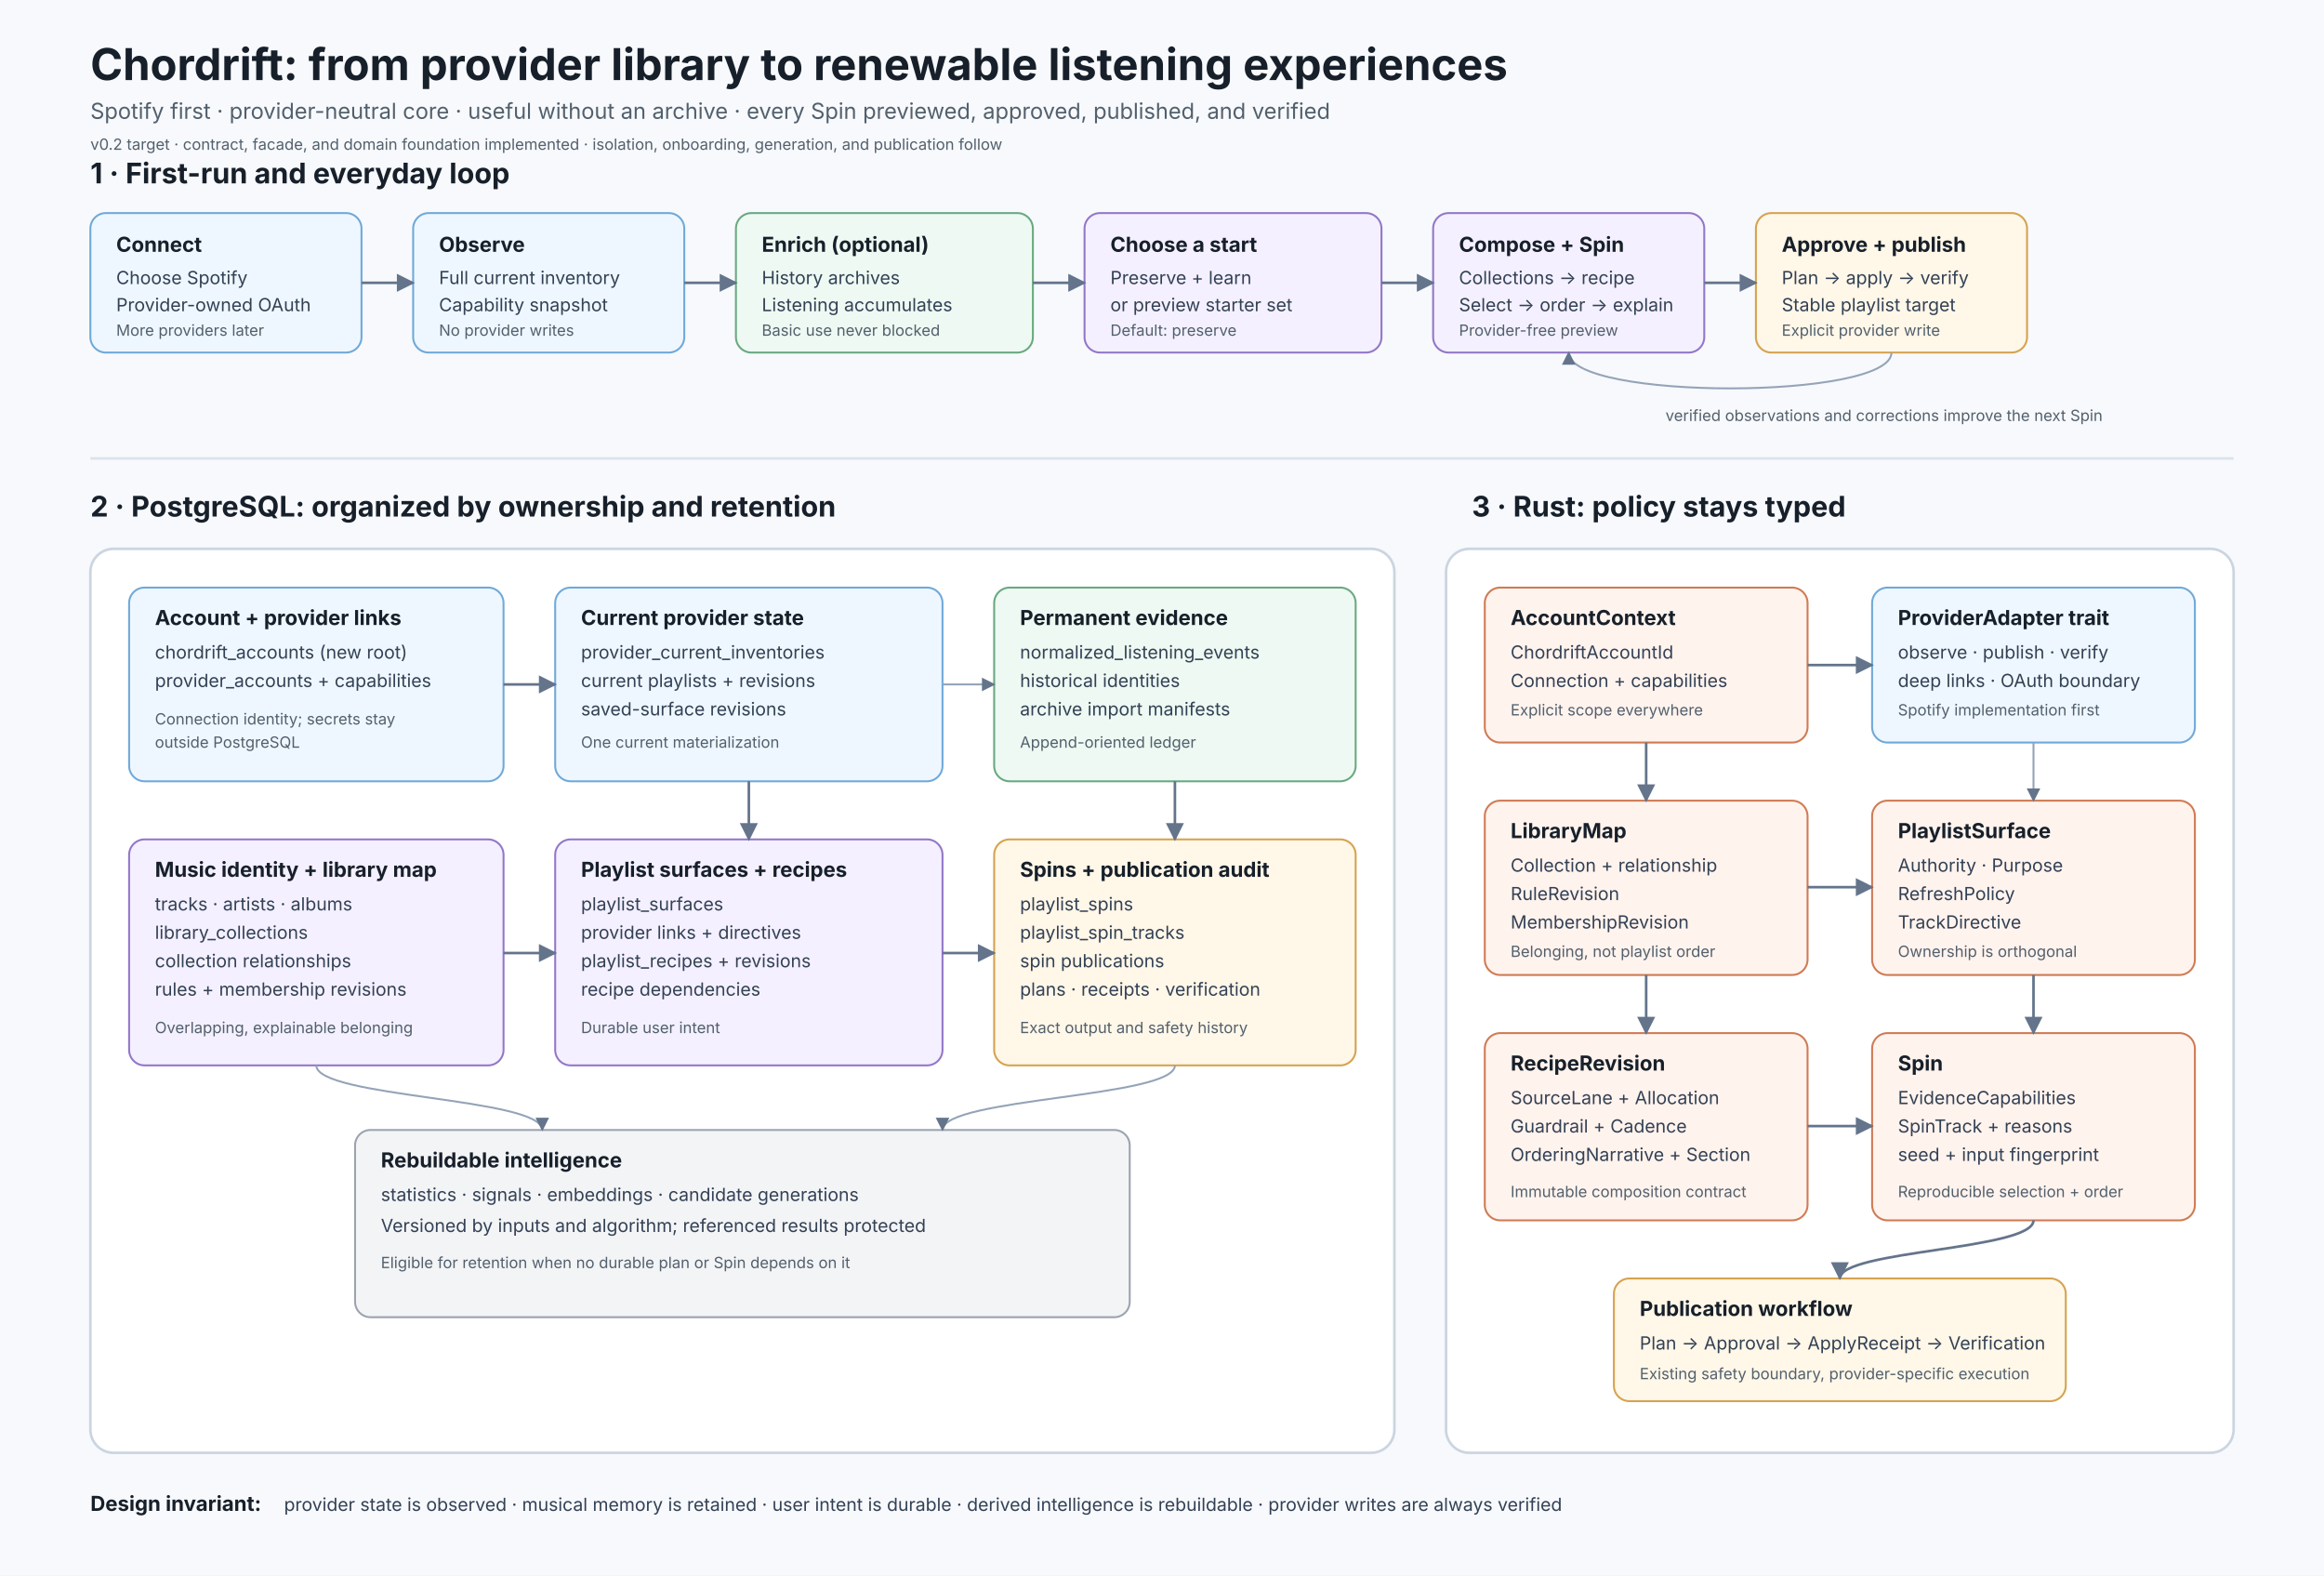
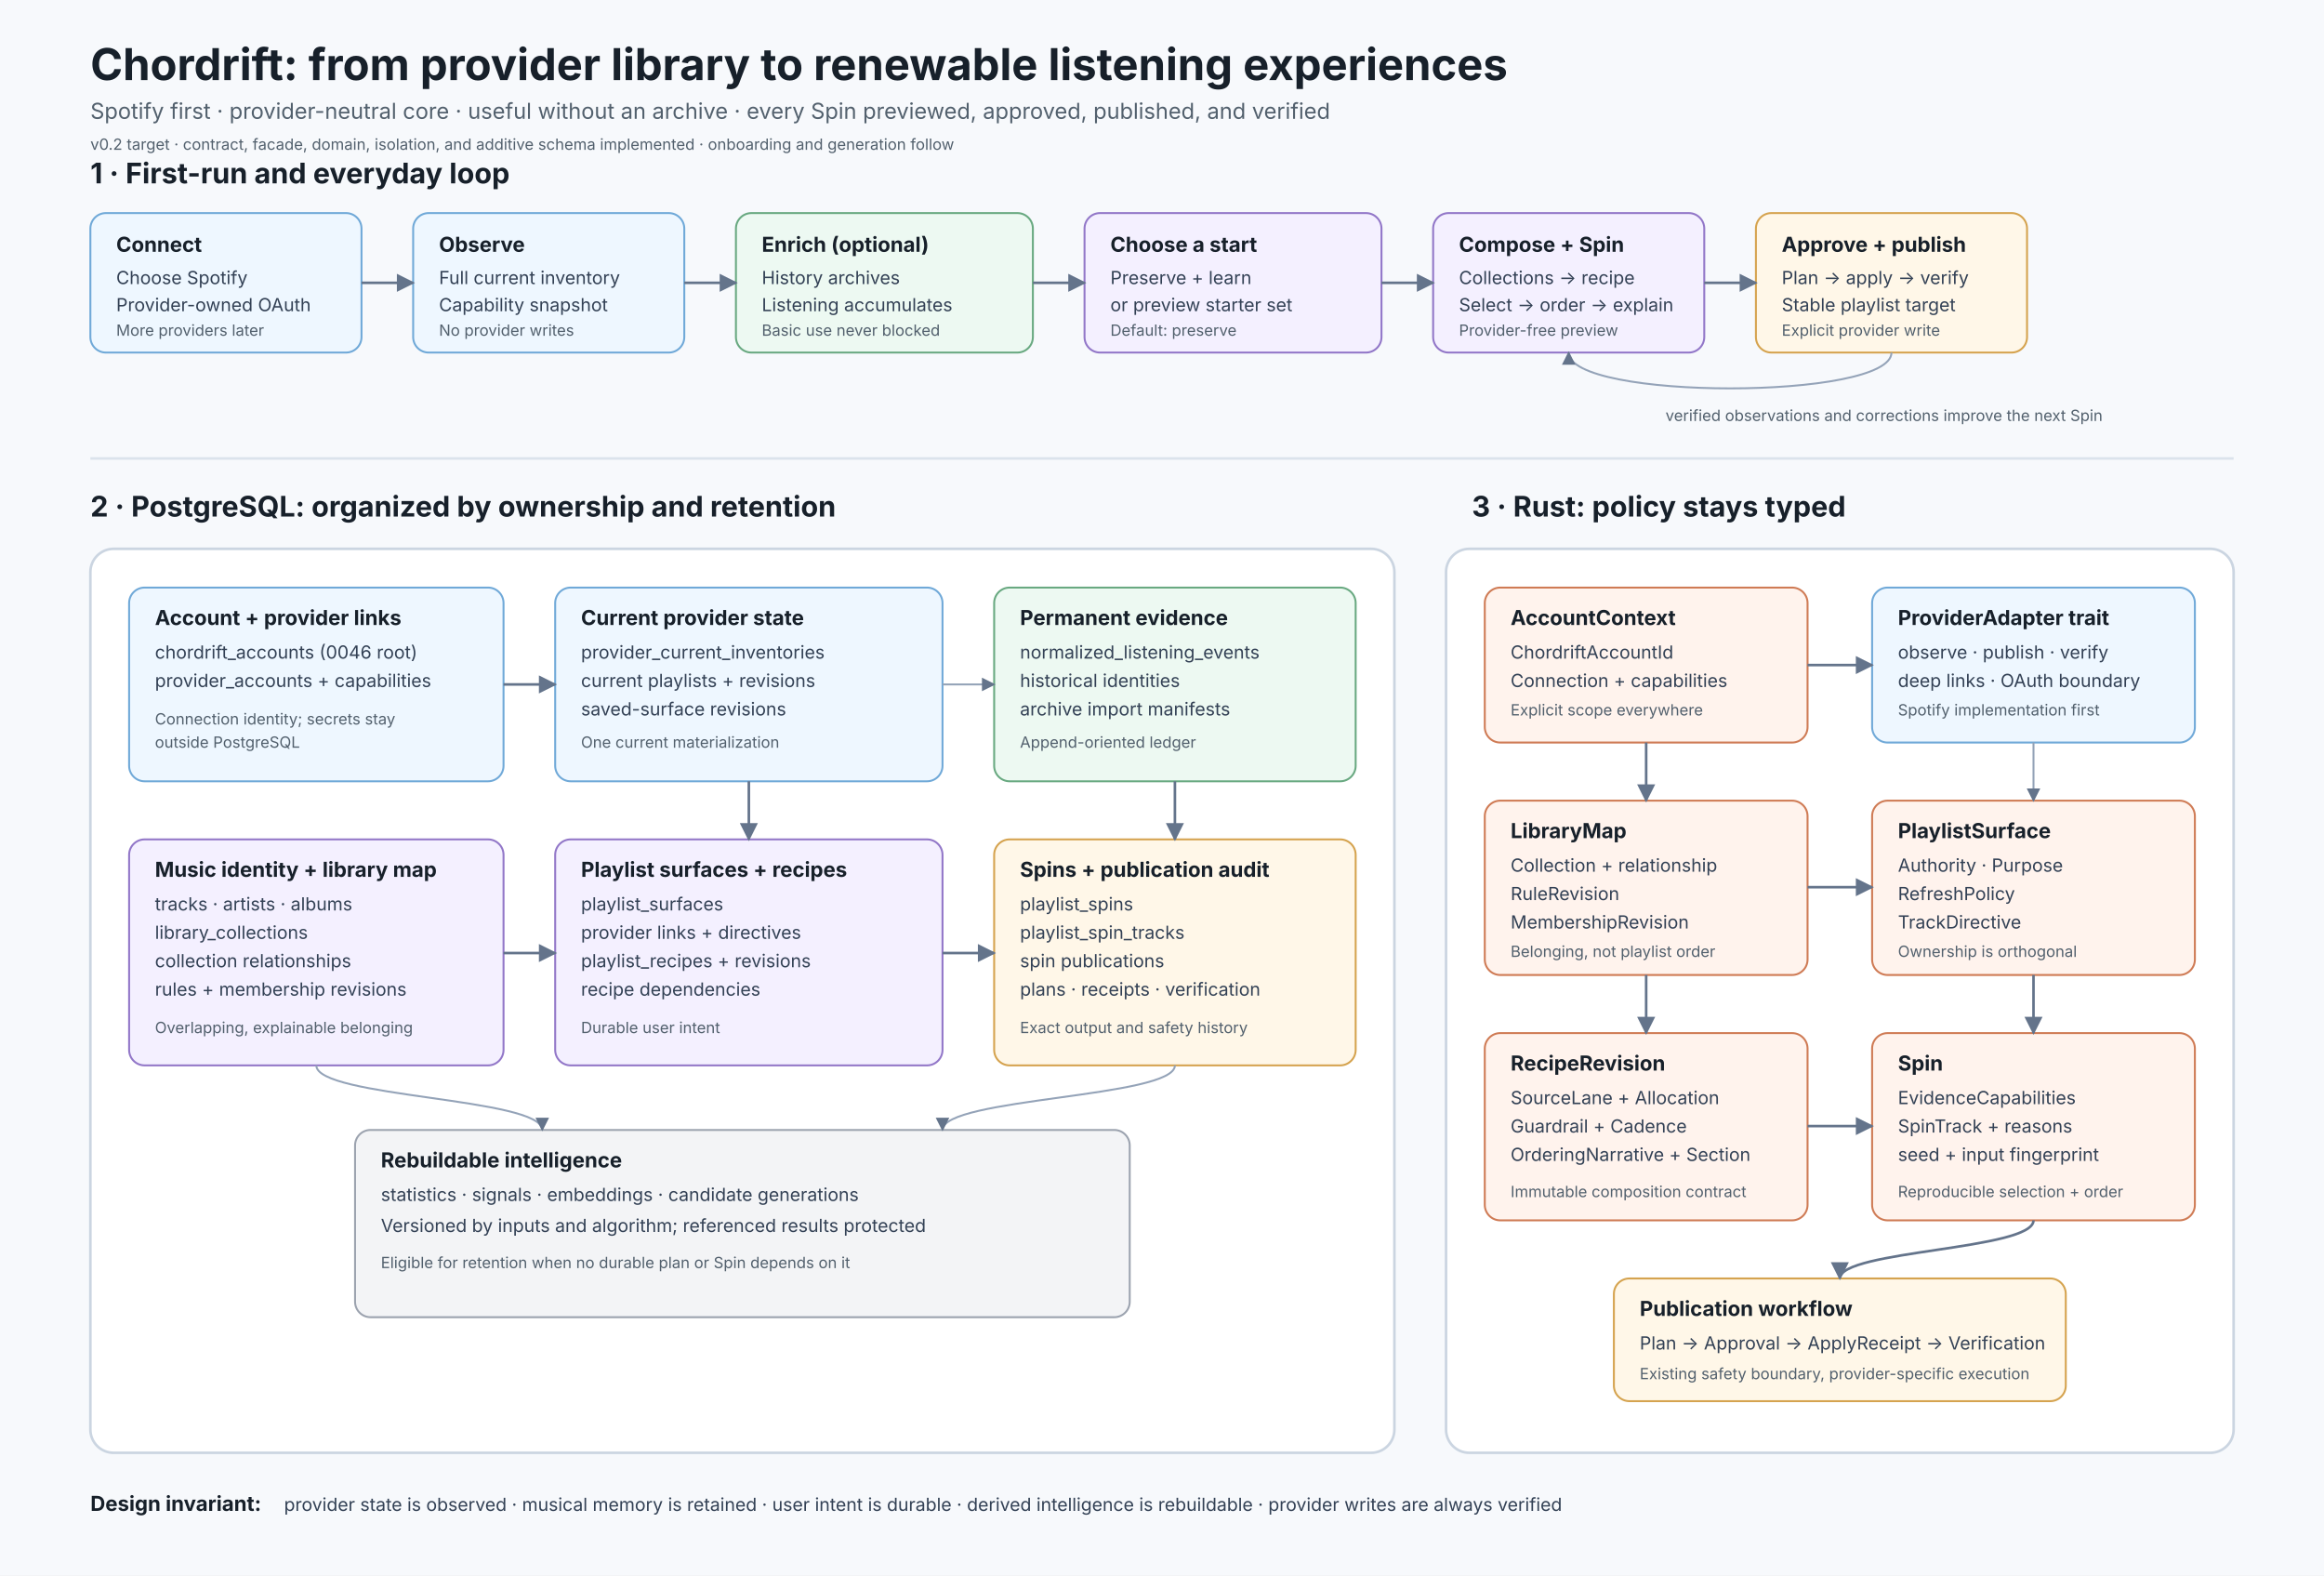
<svg xmlns="http://www.w3.org/2000/svg" width="1800" height="1220" viewBox="0 0 1800 1220" role="img" aria-labelledby="title desc">
  <defs>
    <style>
      text { font-family: ui-sans-serif, -apple-system, BlinkMacSystemFont, "Segoe UI", sans-serif; fill: #17202a; }
      .title { font-size: 34px; font-weight: 700; }
      .subtitle { font-size: 17px; fill: #52606d; }
      .section { font-size: 22px; font-weight: 700; }
      .label { font-size: 16px; font-weight: 700; }
      .body { font-size: 14px; fill: #334155; }
      .small { font-size: 12px; fill: #52606d; }
      .panel { fill: #ffffff; stroke: #cbd5e1; stroke-width: 2; rx: 18; }
      .node { fill: #f8fafc; stroke: #cbd5e1; stroke-width: 1.5; rx: 12; }
      .provider { fill: #eef7ff; stroke: #70a9d8; }
      .intent { fill: #f4f0ff; stroke: #9277c8; }
      .evidence { fill: #edf9f2; stroke: #69a981; }
      .audit { fill: #fff7e8; stroke: #d5a34f; }
      .cache { fill: #f3f4f6; stroke: #9ca3af; }
      .rust { fill: #fff3ed; stroke: #cf7b55; }
      .arrow { fill: none; stroke: #64748b; stroke-width: 2; marker-end: url(#arrow); }
      .soft-arrow { fill: none; stroke: #94a3b8; stroke-width: 1.5; marker-end: url(#arrow); }
      .divider { stroke: #dbe3ec; stroke-width: 2; }
    </style>
    <marker id="arrow" viewBox="0 0 10 10" refX="9" refY="5" markerWidth="7" markerHeight="7" orient="auto-start-reverse">
      <path d="M 0 0 L 10 5 L 0 10 z" fill="#64748b" />
    </marker>
  </defs>
  <rect width="1800" height="1220" fill="#f7f9fc" />
  <text x="70" y="62" class="title">Chordrift: from provider library to renewable listening experiences</text>
  <text x="70" y="92" class="subtitle">Spotify first · provider-neutral core · useful without an archive · every Spin previewed, approved, published, and verified</text>
-   <text x="70" y="116" class="small">v0.2 target · contract, facade, and domain foundation implemented · isolation, onboarding, generation, and publication follow</text>
+   <text x="70" y="116" class="small">v0.2 target · contract, facade, domain, isolation, and additive schema implemented · onboarding and generation follow</text>
  <text x="70" y="142" class="section">1 · First-run and everyday loop</text>
  <g>
    <rect x="70" y="165" width="210" height="108" class="node provider" />
    <text x="90" y="195" class="label">Connect</text>
    <text x="90" y="220" class="body">Choose Spotify</text>
    <text x="90" y="241" class="body">Provider-owned OAuth</text>
    <text x="90" y="260" class="small">More providers later</text>
    <rect x="320" y="165" width="210" height="108" class="node provider" />
    <text x="340" y="195" class="label">Observe</text>
    <text x="340" y="220" class="body">Full current inventory</text>
    <text x="340" y="241" class="body">Capability snapshot</text>
    <text x="340" y="260" class="small">No provider writes</text>
    <rect x="570" y="165" width="230" height="108" class="node evidence" />
    <text x="590" y="195" class="label">Enrich (optional)</text>
    <text x="590" y="220" class="body">History archives</text>
    <text x="590" y="241" class="body">Listening accumulates</text>
    <text x="590" y="260" class="small">Basic use never blocked</text>
    <rect x="840" y="165" width="230" height="108" class="node intent" />
    <text x="860" y="195" class="label">Choose a start</text>
    <text x="860" y="220" class="body">Preserve + learn</text>
    <text x="860" y="241" class="body">or preview starter set</text>
    <text x="860" y="260" class="small">Default: preserve</text>
    <rect x="1110" y="165" width="210" height="108" class="node intent" />
    <text x="1130" y="195" class="label">Compose + Spin</text>
    <text x="1130" y="220" class="body">Collections → recipe</text>
    <text x="1130" y="241" class="body">Select → order → explain</text>
    <text x="1130" y="260" class="small">Provider-free preview</text>
    <rect x="1360" y="165" width="210" height="108" class="node audit" />
    <text x="1380" y="195" class="label">Approve + publish</text>
    <text x="1380" y="220" class="body">Plan → apply → verify</text>
    <text x="1380" y="241" class="body">Stable playlist target</text>
    <text x="1380" y="260" class="small">Explicit provider write</text>
    <path d="M280 219 H320" class="arrow" />
    <path d="M530 219 H570" class="arrow" />
    <path d="M800 219 H840" class="arrow" />
    <path d="M1070 219 H1110" class="arrow" />
    <path d="M1320 219 H1360" class="arrow" />
    <path d="M1465 273 C1465 310 1215 310 1215 273" class="soft-arrow" />
    <text x="1290" y="326" class="small">verified observations and corrections improve the next Spin</text>
  </g>
  <line x1="70" y1="355" x2="1730" y2="355" class="divider" />
  <text x="70" y="400" class="section">2 · PostgreSQL: organized by ownership and retention</text>
  <g>
    <rect x="70" y="425" width="1010" height="700" class="panel" />
    <rect x="100" y="455" width="290" height="150" class="node provider" />
    <text x="120" y="484" class="label">Account + provider links</text>
-     <text x="120" y="510" class="body">chordrift_accounts (new root)</text>
+     <text x="120" y="510" class="body">chordrift_accounts (0046 root)</text>
    <text x="120" y="532" class="body">provider_accounts + capabilities</text>
    <text x="120" y="561" class="small">Connection identity; secrets stay</text>
    <text x="120" y="579" class="small">outside PostgreSQL</text>
    <rect x="430" y="455" width="300" height="150" class="node provider" />
    <text x="450" y="484" class="label">Current provider state</text>
    <text x="450" y="510" class="body">provider_current_inventories</text>
    <text x="450" y="532" class="body">current playlists + revisions</text>
    <text x="450" y="554" class="body">saved-surface revisions</text>
    <text x="450" y="579" class="small">One current materialization</text>
    <rect x="770" y="455" width="280" height="150" class="node evidence" />
    <text x="790" y="484" class="label">Permanent evidence</text>
    <text x="790" y="510" class="body">normalized_listening_events</text>
    <text x="790" y="532" class="body">historical identities</text>
    <text x="790" y="554" class="body">archive import manifests</text>
    <text x="790" y="579" class="small">Append-oriented ledger</text>
    <rect x="100" y="650" width="290" height="175" class="node intent" />
    <text x="120" y="679" class="label">Music identity + library map</text>
    <text x="120" y="705" class="body">tracks · artists · albums</text>
    <text x="120" y="727" class="body">library_collections</text>
    <text x="120" y="749" class="body">collection relationships</text>
    <text x="120" y="771" class="body">rules + membership revisions</text>
    <text x="120" y="800" class="small">Overlapping, explainable belonging</text>
    <rect x="430" y="650" width="300" height="175" class="node intent" />
    <text x="450" y="679" class="label">Playlist surfaces + recipes</text>
    <text x="450" y="705" class="body">playlist_surfaces</text>
    <text x="450" y="727" class="body">provider links + directives</text>
    <text x="450" y="749" class="body">playlist_recipes + revisions</text>
    <text x="450" y="771" class="body">recipe dependencies</text>
    <text x="450" y="800" class="small">Durable user intent</text>
    <rect x="770" y="650" width="280" height="175" class="node audit" />
    <text x="790" y="679" class="label">Spins + publication audit</text>
    <text x="790" y="705" class="body">playlist_spins</text>
    <text x="790" y="727" class="body">playlist_spin_tracks</text>
    <text x="790" y="749" class="body">spin publications</text>
    <text x="790" y="771" class="body">plans · receipts · verification</text>
    <text x="790" y="800" class="small">Exact output and safety history</text>
    <rect x="275" y="875" width="600" height="145" class="node cache" />
    <text x="295" y="904" class="label">Rebuildable intelligence</text>
    <text x="295" y="930" class="body">statistics · signals · embeddings · candidate generations</text>
    <text x="295" y="954" class="body">Versioned by inputs and algorithm; referenced results protected</text>
    <text x="295" y="982" class="small">Eligible for retention when no durable plan or Spin depends on it</text>
    <path d="M390 530 H430" class="arrow" />
    <path d="M730 530 H770" class="soft-arrow" />
    <path d="M580 605 V650" class="arrow" />
    <path d="M910 605 V650" class="arrow" />
    <path d="M390 738 H430" class="arrow" />
    <path d="M730 738 H770" class="arrow" />
    <path d="M245 825 C245 850 420 850 420 875" class="soft-arrow" />
    <path d="M910 825 C910 850 730 850 730 875" class="soft-arrow" />
  </g>
  <text x="1140" y="400" class="section">3 · Rust: policy stays typed</text>
  <g>
    <rect x="1120" y="425" width="610" height="700" class="panel" />
    <rect x="1150" y="455" width="250" height="120" class="node rust" />
    <text x="1170" y="484" class="label">AccountContext</text>
    <text x="1170" y="510" class="body">ChordriftAccountId</text>
    <text x="1170" y="532" class="body">Connection + capabilities</text>
    <text x="1170" y="554" class="small">Explicit scope everywhere</text>
    <rect x="1450" y="455" width="250" height="120" class="node provider" />
    <text x="1470" y="484" class="label">ProviderAdapter trait</text>
    <text x="1470" y="510" class="body">observe · publish · verify</text>
    <text x="1470" y="532" class="body">deep links · OAuth boundary</text>
    <text x="1470" y="554" class="small">Spotify implementation first</text>
    <rect x="1150" y="620" width="250" height="135" class="node rust" />
    <text x="1170" y="649" class="label">LibraryMap</text>
    <text x="1170" y="675" class="body">Collection + relationship</text>
    <text x="1170" y="697" class="body">RuleRevision</text>
    <text x="1170" y="719" class="body">MembershipRevision</text>
    <text x="1170" y="741" class="small">Belonging, not playlist order</text>
    <rect x="1450" y="620" width="250" height="135" class="node rust" />
    <text x="1470" y="649" class="label">PlaylistSurface</text>
    <text x="1470" y="675" class="body">Authority · Purpose</text>
    <text x="1470" y="697" class="body">RefreshPolicy</text>
    <text x="1470" y="719" class="body">TrackDirective</text>
    <text x="1470" y="741" class="small">Ownership is orthogonal</text>
    <rect x="1150" y="800" width="250" height="145" class="node rust" />
    <text x="1170" y="829" class="label">RecipeRevision</text>
    <text x="1170" y="855" class="body">SourceLane + Allocation</text>
    <text x="1170" y="877" class="body">Guardrail + Cadence</text>
    <text x="1170" y="899" class="body">OrderingNarrative + Section</text>
    <text x="1170" y="927" class="small">Immutable composition contract</text>
    <rect x="1450" y="800" width="250" height="145" class="node rust" />
    <text x="1470" y="829" class="label">Spin</text>
    <text x="1470" y="855" class="body">EvidenceCapabilities</text>
    <text x="1470" y="877" class="body">SpinTrack + reasons</text>
    <text x="1470" y="899" class="body">seed + input fingerprint</text>
    <text x="1470" y="927" class="small">Reproducible selection + order</text>
    <rect x="1250" y="990" width="350" height="95" class="node audit" />
    <text x="1270" y="1019" class="label">Publication workflow</text>
    <text x="1270" y="1045" class="body">Plan → Approval → ApplyReceipt → Verification</text>
    <text x="1270" y="1068" class="small">Existing safety boundary, provider-specific execution</text>
    <path d="M1400 515 H1450" class="arrow" />
    <path d="M1275 575 V620" class="arrow" />
    <path d="M1575 575 V620" class="soft-arrow" />
    <path d="M1400 687 H1450" class="arrow" />
    <path d="M1275 755 V800" class="arrow" />
    <path d="M1575 755 V800" class="arrow" />
    <path d="M1400 872 H1450" class="arrow" />
    <path d="M1575 945 C1575 968 1425 968 1425 990" class="arrow" />
  </g>
  <text x="70" y="1170" class="label">Design invariant:</text>
  <text x="220" y="1170" class="body">provider state is observed · musical memory is retained · user intent is durable · derived intelligence is rebuildable · provider writes are always verified</text>
</svg>
